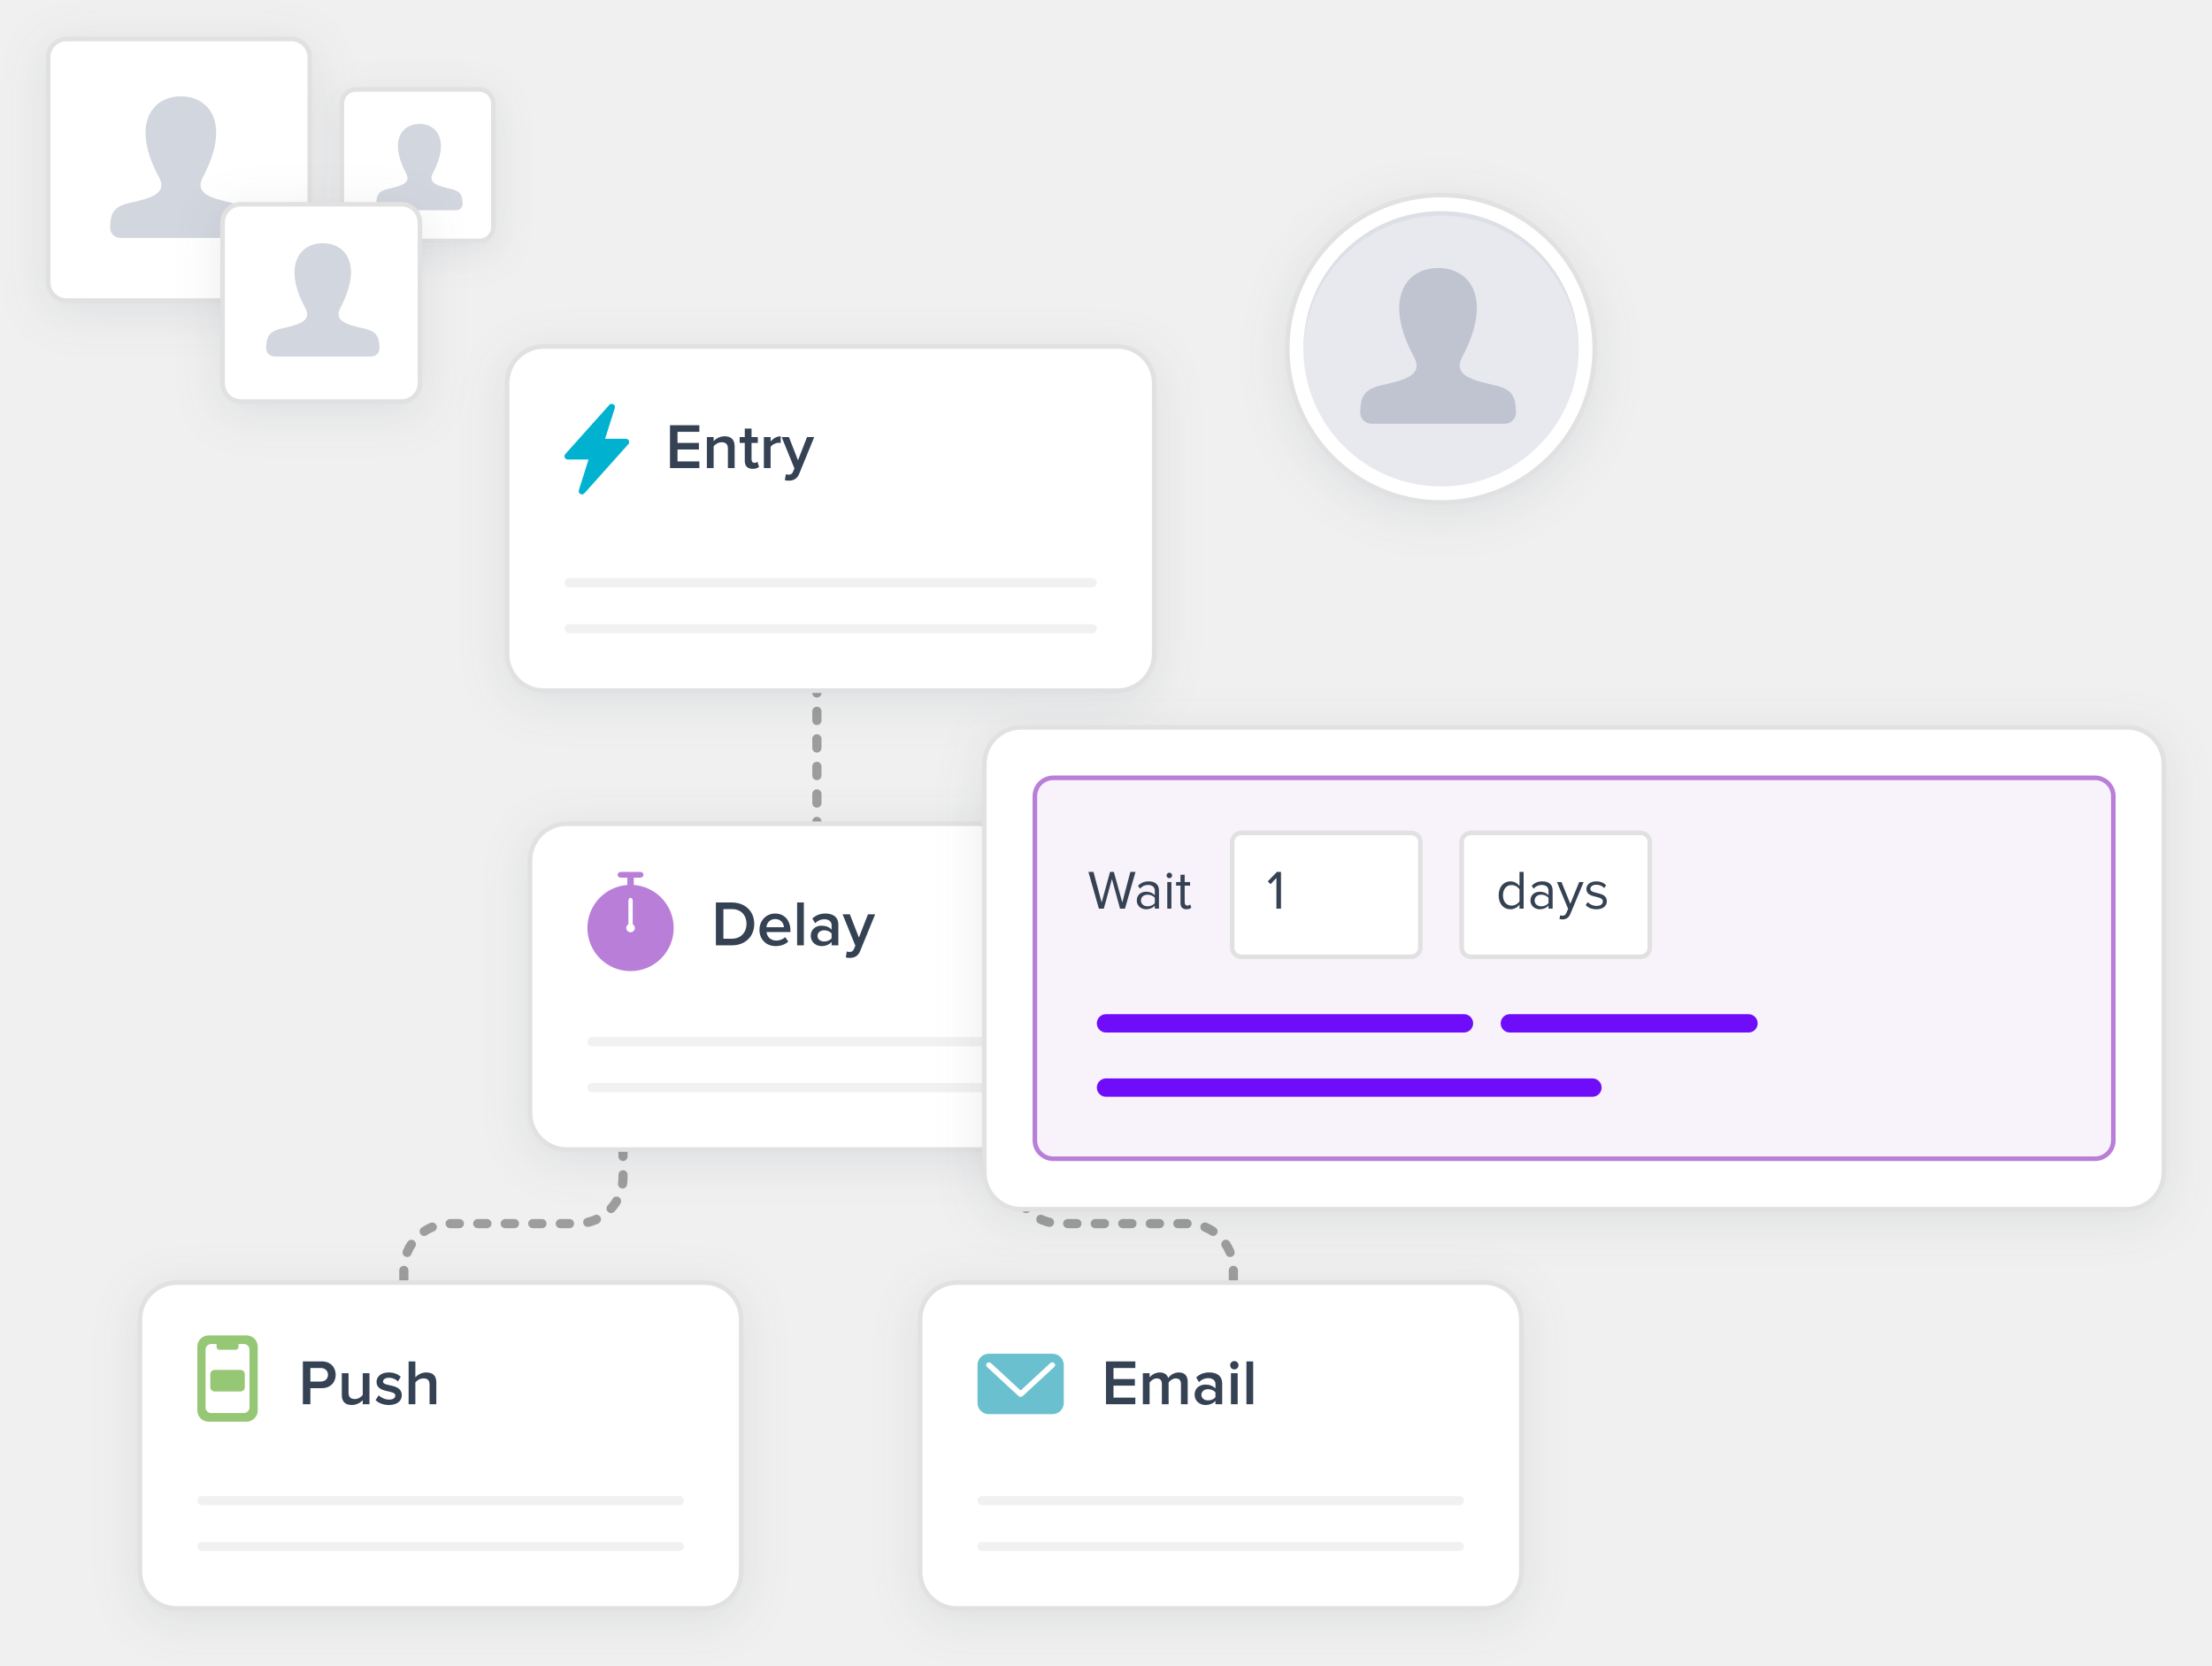
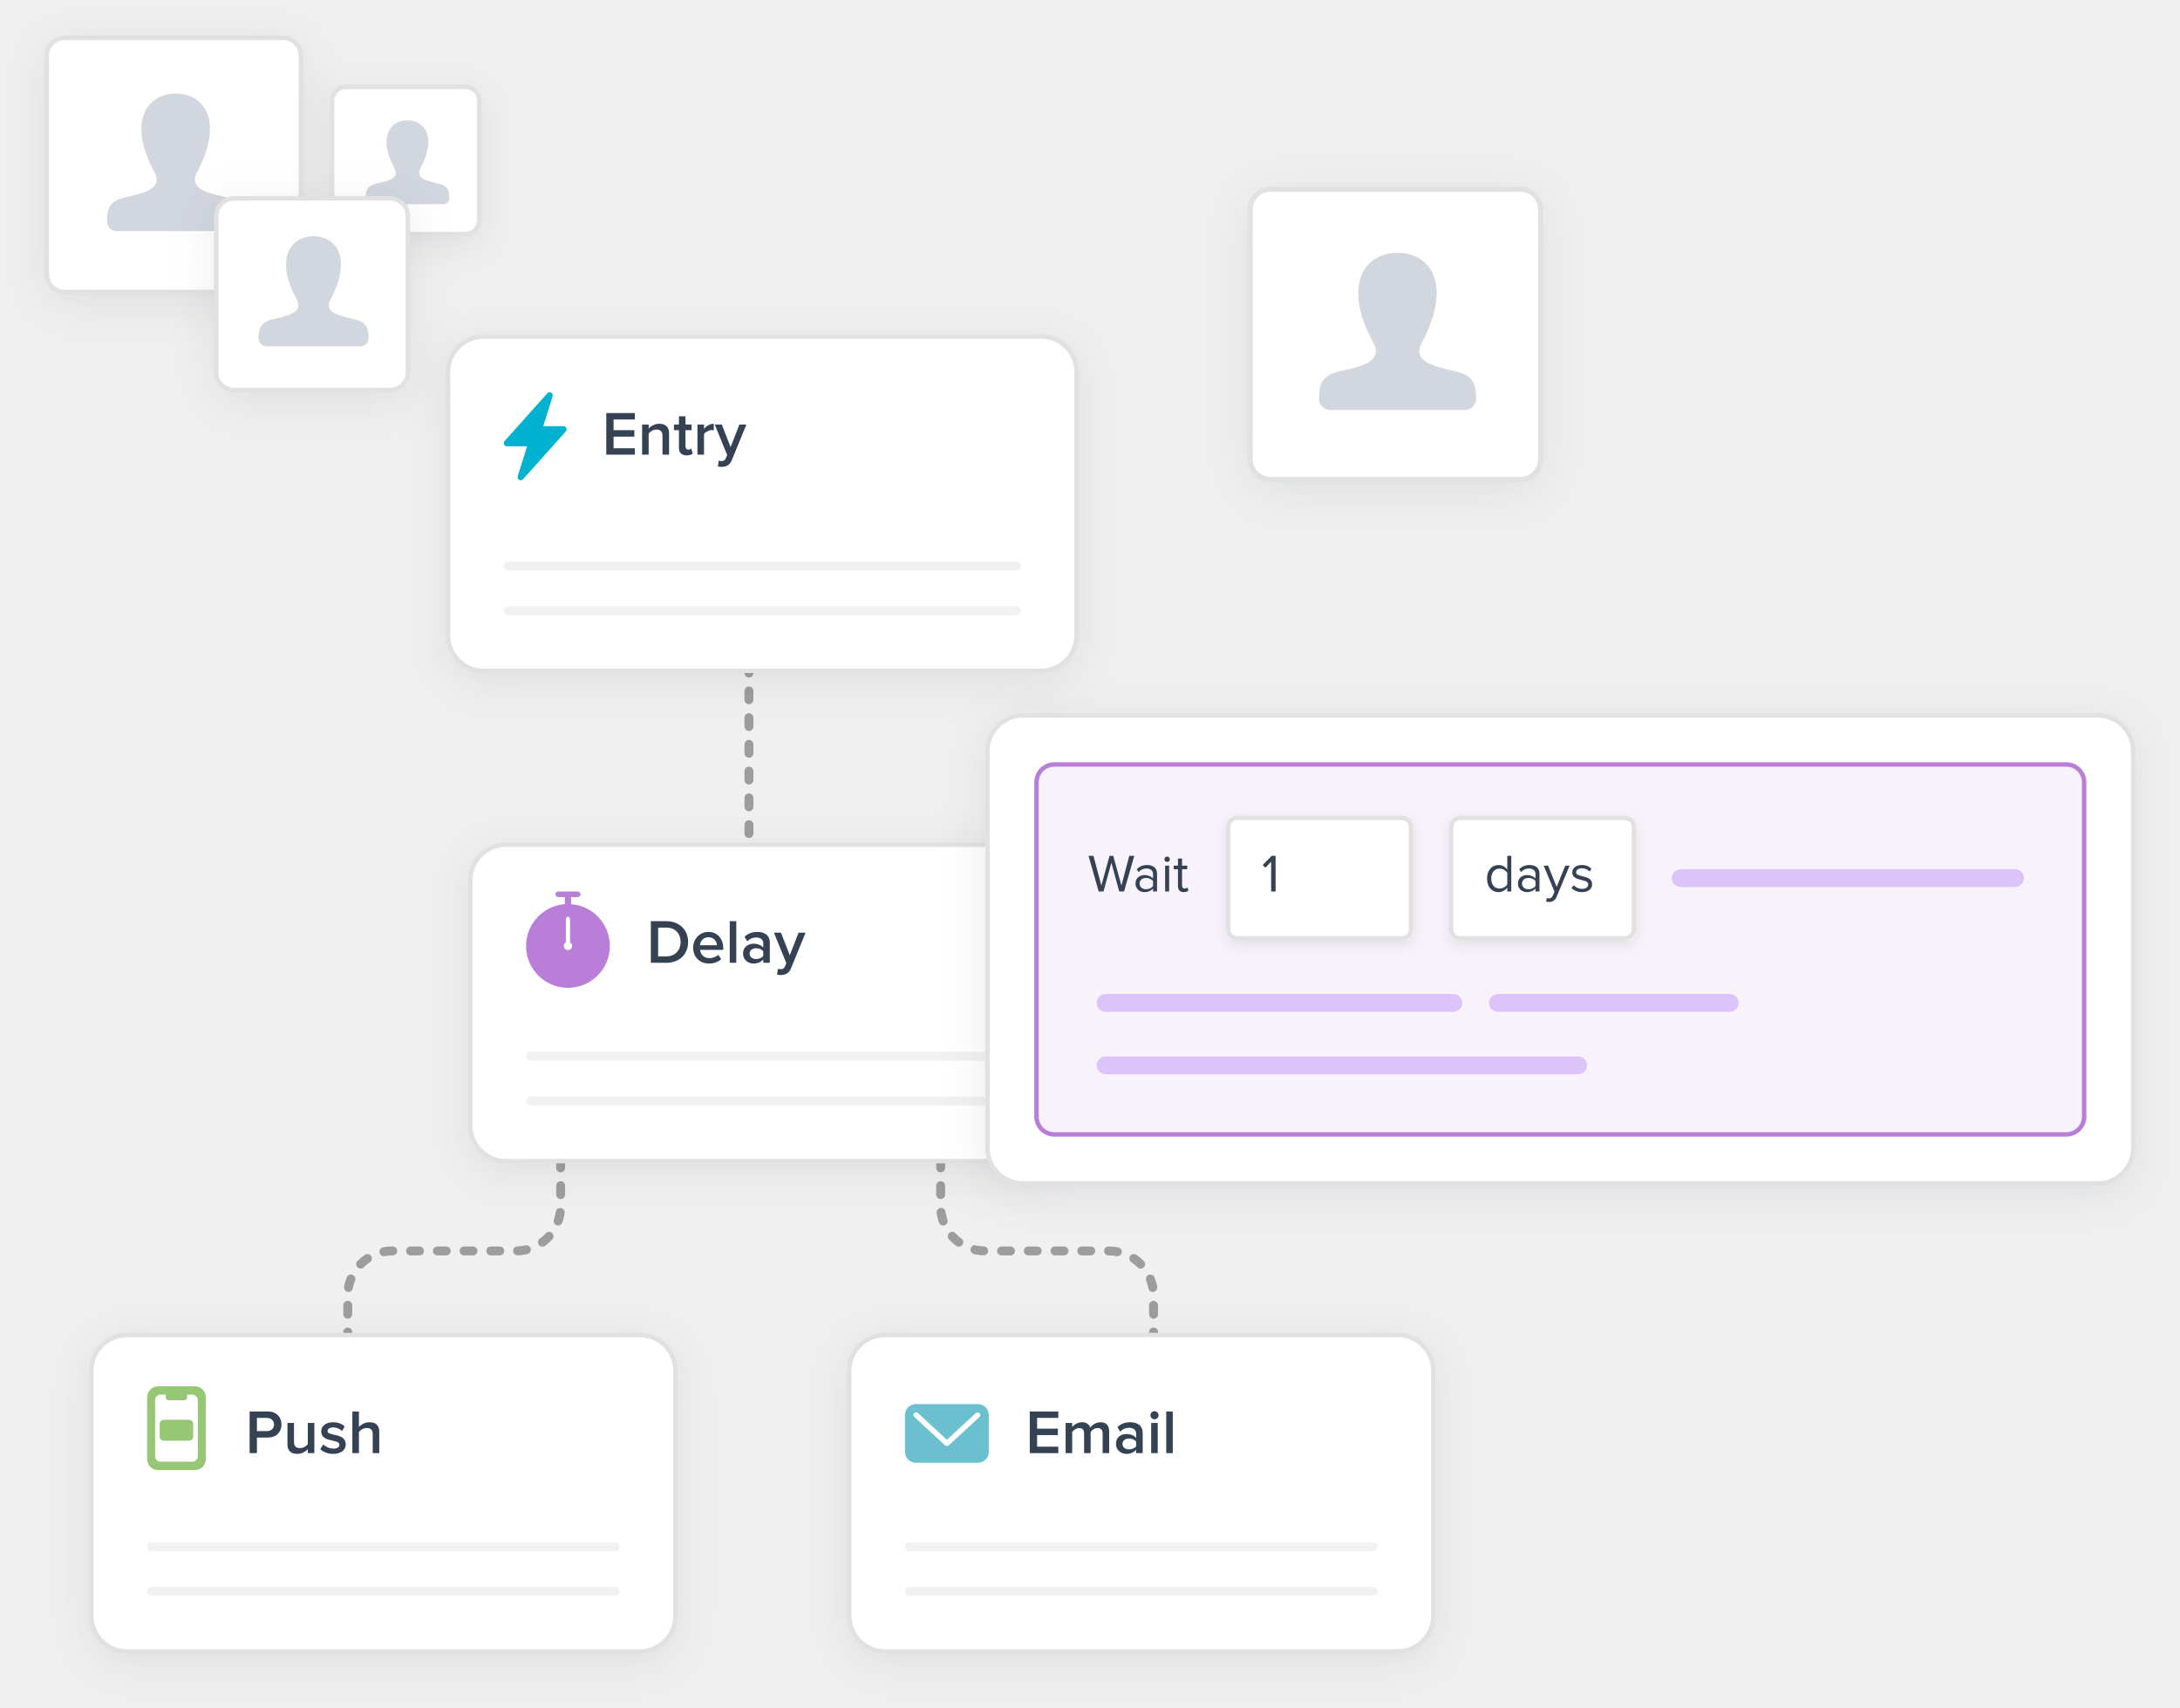
- <svg xmlns="http://www.w3.org/2000/svg" xmlns:xlink="http://www.w3.org/1999/xlink" width="482" height="363" viewBox="0 0 482 363">
+ <svg xmlns="http://www.w3.org/2000/svg" xmlns:xlink="http://www.w3.org/1999/xlink" width="489" height="383" viewBox="0 0 489 383">
  <defs>
    <rect id="b" width="140" height="74" x="0" y="0" rx="8" />
    <filter id="a" width="124.3%" height="145.9%" x="-12.1%" y="-20.3%" filterUnits="objectBoundingBox">
      <feMorphology in="SourceAlpha" operator="dilate" radius="1" result="shadowSpreadOuter1" />
      <feOffset dy="2" in="shadowSpreadOuter1" result="shadowOffsetOuter1" />
      <feGaussianBlur in="shadowOffsetOuter1" result="shadowBlurOuter1" stdDeviation="5" />
      <feComposite in="shadowBlurOuter1" in2="SourceAlpha" operator="out" result="shadowBlurOuter1" />
      <feColorMatrix in="shadowBlurOuter1" values="0 0 0 0 0.208 0 0 0 0 0.259 0 0 0 0 0.329 0 0 0 0.101 0" />
    </filter>
    <rect id="d" width="130" height="70" x="0" y="0" rx="8" />
    <filter id="c" width="126.2%" height="148.6%" x="-13.1%" y="-21.4%" filterUnits="objectBoundingBox">
      <feMorphology in="SourceAlpha" operator="dilate" radius="1" result="shadowSpreadOuter1" />
      <feOffset dy="2" in="shadowSpreadOuter1" result="shadowOffsetOuter1" />
      <feGaussianBlur in="shadowOffsetOuter1" result="shadowBlurOuter1" stdDeviation="5" />
      <feComposite in="shadowBlurOuter1" in2="SourceAlpha" operator="out" result="shadowBlurOuter1" />
      <feColorMatrix in="shadowBlurOuter1" values="0 0 0 0 0.208 0 0 0 0 0.259 0 0 0 0 0.329 0 0 0 0.101 0" />
    </filter>
    <rect id="f" width="130" height="70" x="0" y="0" rx="8" />
    <filter id="e" width="126.2%" height="148.6%" x="-13.1%" y="-21.4%" filterUnits="objectBoundingBox">
      <feMorphology in="SourceAlpha" operator="dilate" radius="1" result="shadowSpreadOuter1" />
      <feOffset dy="2" in="shadowSpreadOuter1" result="shadowOffsetOuter1" />
      <feGaussianBlur in="shadowOffsetOuter1" result="shadowBlurOuter1" stdDeviation="5" />
      <feComposite in="shadowBlurOuter1" in2="SourceAlpha" operator="out" result="shadowBlurOuter1" />
      <feColorMatrix in="shadowBlurOuter1" values="0 0 0 0 0.208 0 0 0 0 0.259 0 0 0 0 0.329 0 0 0 0.101 0" />
    </filter>
    <rect id="h" width="130" height="70" x="0" y="0" rx="8" />
    <filter id="g" width="126.2%" height="148.6%" x="-13.1%" y="-21.4%" filterUnits="objectBoundingBox">
      <feMorphology in="SourceAlpha" operator="dilate" radius="1" result="shadowSpreadOuter1" />
      <feOffset dy="2" in="shadowSpreadOuter1" result="shadowOffsetOuter1" />
      <feGaussianBlur in="shadowOffsetOuter1" result="shadowBlurOuter1" stdDeviation="5" />
      <feComposite in="shadowBlurOuter1" in2="SourceAlpha" operator="out" result="shadowBlurOuter1" />
      <feColorMatrix in="shadowBlurOuter1" values="0 0 0 0 0.208 0 0 0 0 0.259 0 0 0 0 0.329 0 0 0 0.101 0" />
    </filter>
    <rect id="j" width="56" height="56" x="0" y="0" rx="4" />
    <filter id="i" width="160.7%" height="160.7%" x="-30.4%" y="-26.8%" filterUnits="objectBoundingBox">
      <feMorphology in="SourceAlpha" operator="dilate" radius="1" result="shadowSpreadOuter1" />
      <feOffset dy="2" in="shadowSpreadOuter1" result="shadowOffsetOuter1" />
      <feGaussianBlur in="shadowOffsetOuter1" result="shadowBlurOuter1" stdDeviation="5" />
      <feComposite in="shadowBlurOuter1" in2="SourceAlpha" operator="out" result="shadowBlurOuter1" />
      <feColorMatrix in="shadowBlurOuter1" values="0 0 0 0 0.208 0 0 0 0 0.259 0 0 0 0 0.329 0 0 0 0.101 0" />
    </filter>
-     <circle id="l" cx="33" cy="33" r="33" />
-     <filter id="k" width="151.5%" height="151.5%" x="-25.8%" y="-22.7%" filterUnits="objectBoundingBox">
+     <rect id="l" width="64" height="64" x="0" y="0" rx="4.571" />
+     <filter id="k" width="158.3%" height="158.3%" x="-29.1%" y="-26%" filterUnits="objectBoundingBox">
+       <feMorphology in="SourceAlpha" operator="dilate" radius="1.143" result="shadowSpreadOuter1" />
+       <feOffset dy="2" in="shadowSpreadOuter1" result="shadowOffsetOuter1" />
+       <feGaussianBlur in="shadowOffsetOuter1" result="shadowBlurOuter1" stdDeviation="5.5" />
+       <feComposite in="shadowBlurOuter1" in2="SourceAlpha" operator="out" result="shadowBlurOuter1" />
+       <feColorMatrix in="shadowBlurOuter1" values="0 0 0 0 0.208 0 0 0 0 0.259 0 0 0 0 0.329 0 0 0 0.101 0" />
+     </filter>
+     <rect id="n" width="32" height="32" x="0" y="0" rx="3.048" />
+     <filter id="m" width="187.5%" height="187.5%" x="-43.8%" y="-37.5%" filterUnits="objectBoundingBox">
+       <feMorphology in="SourceAlpha" operator="dilate" radius="1" result="shadowSpreadOuter1" />
+       <feOffset dy="2" in="shadowSpreadOuter1" result="shadowOffsetOuter1" />
+       <feGaussianBlur in="shadowOffsetOuter1" result="shadowBlurOuter1" stdDeviation="4" />
+       <feComposite in="shadowBlurOuter1" in2="SourceAlpha" operator="out" result="shadowBlurOuter1" />
+       <feColorMatrix in="shadowBlurOuter1" values="0 0 0 0 0.208 0 0 0 0 0.259 0 0 0 0 0.329 0 0 0 0.101 0" />
+     </filter>
+     <rect id="p" width="42" height="42" x="0" y="0" rx="4" />
+     <filter id="o" width="181%" height="181%" x="-40.5%" y="-35.7%" filterUnits="objectBoundingBox">
      <feMorphology in="SourceAlpha" operator="dilate" radius="1" result="shadowSpreadOuter1" />
      <feOffset dy="2" in="shadowSpreadOuter1" result="shadowOffsetOuter1" />
      <feGaussianBlur in="shadowOffsetOuter1" result="shadowBlurOuter1" stdDeviation="5" />
      <feComposite in="shadowBlurOuter1" in2="SourceAlpha" operator="out" result="shadowBlurOuter1" />
      <feColorMatrix in="shadowBlurOuter1" values="0 0 0 0 0.208 0 0 0 0 0.259 0 0 0 0 0.329 0 0 0 0.101 0" />
    </filter>
-     <circle id="m" cx="33" cy="33" r="30" />
-     <filter id="n" width="101.7%" height="101.7%" x="-.8%" y="-.8%" filterUnits="objectBoundingBox">
-       <feOffset dy="1" in="SourceAlpha" result="shadowOffsetInner1" />
-       <feComposite in="shadowOffsetInner1" in2="SourceAlpha" k2="-1" k3="1" operator="arithmetic" result="shadowInnerInner1" />
-       <feColorMatrix in="shadowInnerInner1" values="0 0 0 0 0.22 0 0 0 0 0.259 0 0 0 0 0.329 0 0 0 0.059 0" />
-     </filter>
-     <rect id="p" width="32" height="32" x="0" y="0" rx="3.048" />
-     <filter id="o" width="187.5%" height="187.5%" x="-43.8%" y="-37.5%" filterUnits="objectBoundingBox">
-       <feMorphology in="SourceAlpha" operator="dilate" radius="1" result="shadowSpreadOuter1" />
-       <feOffset dy="2" in="shadowSpreadOuter1" result="shadowOffsetOuter1" />
-       <feGaussianBlur in="shadowOffsetOuter1" result="shadowBlurOuter1" stdDeviation="4" />
-       <feComposite in="shadowBlurOuter1" in2="SourceAlpha" operator="out" result="shadowBlurOuter1" />
-       <feColorMatrix in="shadowBlurOuter1" values="0 0 0 0 0.208 0 0 0 0 0.259 0 0 0 0 0.329 0 0 0 0.101 0" />
-     </filter>
-     <rect id="r" width="42" height="42" x="0" y="0" rx="4" />
-     <filter id="q" width="181%" height="181%" x="-40.5%" y="-35.7%" filterUnits="objectBoundingBox">
+     <rect id="r" width="256" height="104" x="0" y="0" rx="8" />
+     <filter id="q" width="113.3%" height="132.7%" x="-6.6%" y="-14.4%" filterUnits="objectBoundingBox">
      <feMorphology in="SourceAlpha" operator="dilate" radius="1" result="shadowSpreadOuter1" />
      <feOffset dy="2" in="shadowSpreadOuter1" result="shadowOffsetOuter1" />
      <feGaussianBlur in="shadowOffsetOuter1" result="shadowBlurOuter1" stdDeviation="5" />
      <feComposite in="shadowBlurOuter1" in2="SourceAlpha" operator="out" result="shadowBlurOuter1" />
      <feColorMatrix in="shadowBlurOuter1" values="0 0 0 0 0.208 0 0 0 0 0.259 0 0 0 0 0.329 0 0 0 0.101 0" />
    </filter>
-     <rect id="t" width="256" height="104" x="0" y="0" rx="8" />
-     <filter id="s" width="113.3%" height="132.7%" x="-6.6%" y="-14.4%" filterUnits="objectBoundingBox">
-       <feMorphology in="SourceAlpha" operator="dilate" radius="1" result="shadowSpreadOuter1" />
-       <feOffset dy="2" in="shadowSpreadOuter1" result="shadowOffsetOuter1" />
-       <feGaussianBlur in="shadowOffsetOuter1" result="shadowBlurOuter1" stdDeviation="5" />
+     <rect id="t" width="42" height="28" x="0" y="0" rx="2" />
+     <filter id="s" width="123.8%" height="135.7%" x="-11.9%" y="-14.3%" filterUnits="objectBoundingBox">
+       <feOffset dy="1" in="SourceAlpha" result="shadowOffsetOuter1" />
+       <feGaussianBlur in="shadowOffsetOuter1" result="shadowBlurOuter1" stdDeviation="1.5" />
      <feComposite in="shadowBlurOuter1" in2="SourceAlpha" operator="out" result="shadowBlurOuter1" />
-       <feColorMatrix in="shadowBlurOuter1" values="0 0 0 0 0.208 0 0 0 0 0.259 0 0 0 0 0.329 0 0 0 0.101 0" />
+       <feColorMatrix in="shadowBlurOuter1" values="0 0 0 0 0.208 0 0 0 0 0.259 0 0 0 0 0.329 0 0 0 0.12 0" />
+     </filter>
+     <rect id="v" width="42" height="28" x="0" y="0" rx="2" />
+     <filter id="u" width="123.8%" height="135.7%" x="-11.9%" y="-14.3%" filterUnits="objectBoundingBox">
+       <feOffset dy="1" in="SourceAlpha" result="shadowOffsetOuter1" />
+       <feGaussianBlur in="shadowOffsetOuter1" result="shadowBlurOuter1" stdDeviation="1.5" />
+       <feComposite in="shadowBlurOuter1" in2="SourceAlpha" operator="out" result="shadowBlurOuter1" />
+       <feColorMatrix in="shadowBlurOuter1" values="0 0 0 0 0.208 0 0 0 0 0.259 0 0 0 0 0.329 0 0 0 0.12 0" />
    </filter>
  </defs>
  <g fill="none" fill-rule="evenodd" transform="translate(11 9)">
-     <path stroke="#9D9D9D" stroke-dasharray="2 4" stroke-linecap="round" stroke-linejoin="round" stroke-width="2" d="M167 134v94m-42.244 13v6.639c0 5.523-4.477 10-10 10H87c-5.523 0-10 4.477-10 10V270h0m133-29v6.639c0 5.523 4.477 10 10 10h27.756c5.523 0 10 4.477 10 10V270h0" />
-     <g transform="translate(100 67)">
+     <path stroke="#9D9D9D" stroke-dasharray="2 4" stroke-linecap="round" stroke-linejoin="round" stroke-width="2" d="M157 134v94m-42.244 17v16.639c0 5.523-4.477 10-10 10H77c-5.523 0-10 4.477-10 10V294h0m133-49v16.639c0 5.523 4.477 10 10 10h27.756c5.523 0 10 4.477 10 10V294h0" />
+     <g transform="translate(90 67)">
      <use fill="#000" filter="url(#a)" xlink:href="#b" />
      <rect width="141" height="75" x="-.5" y="-.5" fill="#FFF" stroke="#E1E1E1" rx="8" />
      <path fill="#354254" fill-rule="nonzero" d="M41.392 26v-1.442h-4.76v-2.604h4.662v-1.442h-4.662v-2.408h4.76v-1.442h-6.398V26h6.398zm7.686 0v-4.76c0-1.386-.728-2.17-2.184-2.17-1.064 0-1.946.546-2.394 1.078v-.91h-1.47V26h1.47v-4.732c.35-.448.994-.896 1.736-.896.826 0 1.372.336 1.372 1.4V26h1.47zm3.948.168c.672 0 1.106-.196 1.372-.434l-.35-1.12c-.112.126-.364.252-.644.252-.42 0-.644-.35-.644-.812v-3.542h1.372v-1.274H52.76V17.39h-1.47v1.848h-1.12v1.274h1.12v3.906c0 1.134.588 1.75 1.736 1.75zM56.918 26v-4.606c.294-.49 1.12-.91 1.75-.91.182 0 .322.014.448.042V19.07c-.868 0-1.68.504-2.198 1.148v-.98h-1.47V26h1.47zm3.108 2.646l.21-1.316c.154.07.392.112.56.112.476 0 .784-.14.98-.588l.336-.77-2.786-6.846h1.582l1.974 5.068 1.974-5.068h1.568l-3.262 7.98c-.462 1.148-1.26 1.512-2.31 1.526-.21 0-.63-.042-.826-.098z" />
      <path fill="#01B2D0" fill-rule="nonzero" d="M25.919 20.79a.705.705 0 0 0-.525-1.175h-4.539l2.11-6.695c.228-.723-.692-1.246-1.198-.681L12.181 22.95a.705.705 0 0 0 .525 1.175h4.536l-2.107 6.695c-.228.723.692 1.246 1.198.681l9.586-10.711z" />
      <rect width="116" height="2" x="12" y="50" fill="#F1F1F1" rx="1" />
      <rect width="116" height="2" x="12" y="60" fill="#F1F1F1" rx="1" />
    </g>
-     <g transform="translate(105 171)">
+     <g transform="translate(95 181)">
      <use fill="#000" filter="url(#c)" xlink:href="#d" />
      <rect width="131" height="71" x="-.5" y="-.5" fill="#FFF" stroke="#E1E1E1" rx="8" />
      <path fill="#354254" fill-rule="nonzero" d="M43.48 26c2.912 0 4.872-1.918 4.872-4.676 0-2.73-1.96-4.662-4.886-4.662h-3.472V26h3.486zm-.014-1.442h-1.834v-6.454h1.848c2.072 0 3.192 1.428 3.192 3.22 0 1.778-1.176 3.234-3.206 3.234zm9.562 1.61c1.064 0 2.058-.35 2.744-.994l-.672-.966c-.49.49-1.26.756-1.932.756-1.274 0-2.03-.854-2.142-1.862h5.208v-.364c0-2.128-1.288-3.668-3.318-3.668-2.002 0-3.43 1.582-3.43 3.542 0 2.142 1.498 3.556 3.542 3.556zm1.792-4.116h-3.808c.056-.812.644-1.778 1.89-1.778 1.33 0 1.876.98 1.918 1.778zM59.16 26v-9.338h-1.47V26h1.47zm7.518 0v-4.494c0-1.806-1.316-2.436-2.828-2.436-1.078 0-2.058.336-2.842 1.092l.616 1.022c.574-.588 1.246-.868 2.002-.868.924 0 1.582.476 1.582 1.26v1.008c-.504-.574-1.274-.868-2.198-.868-1.106 0-2.338.644-2.338 2.212 0 1.484 1.246 2.24 2.338 2.24.896 0 1.694-.322 2.198-.91V26h1.47zm-3.08-.84c-.826 0-1.456-.476-1.456-1.218 0-.728.63-1.218 1.456-1.218.63 0 1.26.238 1.61.7v1.036c-.35.462-.98.7-1.61.7zm4.704 3.486l.21-1.316c.154.07.392.112.56.112.476 0 .784-.14.98-.588l.336-.77-2.786-6.846h1.582l1.974 5.068 1.974-5.068H74.7l-3.262 7.98c-.462 1.148-1.26 1.512-2.31 1.526-.21 0-.63-.042-.826-.098z" />
      <path fill="#B97ED7" fill-rule="nonzero" d="M23.515 10c.39 0 .705.28.705.627 0 .346-.316.626-.705.626h-1.41v1.593a9.363 9.363 0 0 1 5.942 2.727 9.4 9.4 0 1 1-13.294 0 9.363 9.363 0 0 1 5.943-2.727l-.001-1.593h-1.41c-.39 0-.705-.28-.705-.626s.316-.627.705-.627h4.23zM21.4 15.64c-.26 0-.47.303-.47.678v5.088a.941.941 0 0 0-.195 1.479.94.94 0 1 0 1.136-1.479l-.001-5.088c0-.375-.21-.678-.47-.678z" />
      <rect width="106" height="2" x="12" y="46" fill="#F1F1F1" rx="1" />
      <rect width="106" height="2" x="12" y="56" fill="#F1F1F1" rx="1" />
    </g>
-     <g transform="translate(20 271)">
+     <g transform="translate(10 291)">
      <use fill="#000" filter="url(#e)" xlink:href="#f" />
      <rect width="131" height="71" x="-.5" y="-.5" fill="#FFF" stroke="#E1E1E1" rx="8" />
      <path fill="#354254" fill-rule="nonzero" d="M36.632 26v-3.5h2.478c1.946 0 3.038-1.33 3.038-2.912 0-1.596-1.078-2.926-3.038-2.926h-4.116V26h1.638zm2.254-4.942h-2.254v-2.954h2.254c.924 0 1.582.588 1.582 1.484 0 .882-.658 1.47-1.582 1.47zM49.512 26v-6.762h-1.47v4.746c-.336.448-.98.882-1.722.882-.84 0-1.372-.336-1.372-1.386v-4.242h-1.47v4.788c0 1.372.728 2.142 2.184 2.142a3.234 3.234 0 0 0 2.38-1.064V26h1.47zm4.228.168c1.82 0 2.814-.91 2.814-2.114 0-2.688-4.088-1.792-4.088-2.982 0-.476.476-.84 1.246-.84.854 0 1.596.364 2.002.812l.616-1.036c-.602-.532-1.47-.938-2.618-.938-1.708 0-2.66.938-2.66 2.044 0 2.604 4.088 1.652 4.088 2.982 0 .532-.462.896-1.344.896-.868 0-1.806-.448-2.282-.938l-.672 1.05c.7.686 1.736 1.064 2.898 1.064zM64.072 26h-1.47v-4.256c0-1.064-.532-1.372-1.358-1.372-.756 0-1.4.448-1.736.896V26h-1.47v-9.338h1.47v3.486c.448-.532 1.316-1.078 2.38-1.078 1.456 0 2.184.756 2.184 2.142V26z" />
      <path fill="#96C775" d="M22.716 11a2.444 2.444 0 0 1 2.444 2.444v13.912a2.444 2.444 0 0 1-2.444 2.444h-8.272A2.444 2.444 0 0 1 12 27.356V13.444A2.444 2.444 0 0 1 14.444 11h8.272zm-6.529 1.879l-1.17.001c-.633 0-1.154.48-1.216 1.097l-.006.125v12.596c0 .633.48 1.153 1.097 1.216l.125.006h7.126c.633 0 1.154-.48 1.216-1.097l.006-.125V14.102c0-.675-.547-1.222-1.222-1.222l-1.171-.001v.643a.611.611 0 0 1-.61.611h-3.564a.611.611 0 0 1-.61-.61l-.001-.644zM21.4 18.52c.52 0 .94.42.94.94v2.82c0 .52-.42.94-.94.94h-5.64a.94.94 0 0 1-.94-.94v-2.82c0-.52.42-.94.94-.94h5.64z" />
      <rect width="106" height="2" x="12" y="46" fill="#F1F1F1" rx="1" />
      <rect width="106" height="2" x="12" y="56" fill="#F1F1F1" rx="1" />
    </g>
-     <g transform="translate(190 271)">
+     <g transform="translate(180 291)">
      <use fill="#000" filter="url(#g)" xlink:href="#h" />
      <rect width="131" height="71" x="-.5" y="-.5" fill="#FFF" stroke="#E1E1E1" rx="8" />
      <path fill="#354254" fill-rule="nonzero" d="M46.392 26v-1.442h-4.76v-2.604h4.662v-1.442h-4.662v-2.408h4.76v-1.442h-6.398V26h6.398zm11.41 0v-4.886c0-1.372-.714-2.044-1.946-2.044-1.022 0-1.918.63-2.296 1.232-.224-.728-.84-1.232-1.848-1.232-1.036 0-1.918.672-2.212 1.078v-.91h-1.47V26h1.47v-4.732c.308-.434.91-.896 1.568-.896.798 0 1.106.49 1.106 1.218V26h1.47v-4.732c.294-.448.91-.896 1.568-.896.798 0 1.12.49 1.12 1.218V26h1.47zm7.518 0v-4.494c0-1.806-1.316-2.436-2.828-2.436-1.078 0-2.058.336-2.842 1.092l.616 1.022c.574-.588 1.246-.868 2.002-.868.924 0 1.582.476 1.582 1.26v1.008c-.504-.574-1.274-.868-2.198-.868-1.106 0-2.338.644-2.338 2.212 0 1.484 1.246 2.24 2.338 2.24.896 0 1.694-.322 2.198-.91V26h1.47zm-3.08-.84c-.826 0-1.456-.476-1.456-1.218 0-.728.63-1.218 1.456-1.218.63 0 1.26.238 1.61.7v1.036c-.35.462-.98.7-1.61.7zm5.726-6.748c.504 0 .91-.406.91-.91a.908.908 0 0 0-.91-.91.908.908 0 0 0-.91.91c0 .504.406.91.91.91zM68.694 26v-6.762h-1.47V26h1.47zm3.374 0h-1.47v-9.338h1.47V26z" />
      <path fill="#6BC0CF" d="M28.356 15a2.444 2.444 0 0 1 2.444 2.444v8.272a2.444 2.444 0 0 1-2.444 2.444H14.444A2.444 2.444 0 0 1 12 25.716v-8.272A2.444 2.444 0 0 1 14.444 15h13.912zM14.95 17.05a.664.664 0 0 0-.886 0 .547.547 0 0 0 0 .817l6.893 6.364a.664.664 0 0 0 .886 0l6.894-6.364a.547.547 0 0 0 0-.818.664.664 0 0 0-.887 0l-6.45 5.955z" />
      <rect width="106" height="2" x="12" y="46" fill="#F1F1F1" rx="1" />
      <rect width="106" height="2" x="12" y="56" fill="#F1F1F1" rx="1" />
    </g>
    <use fill="#000" filter="url(#i)" xlink:href="#j" />
    <rect width="57" height="57" x="-.5" y="-.5" fill="#FFF" stroke="#E1E1E1" rx="4" />
    <path d="M8 8h40v40H8z" />
    <path fill="#1B2E5B" fill-opacity=".196" d="M39.772 35.263c-4.423-1.022-8.54-1.917-6.545-5.68C39.294 18.125 34.835 12 28.427 12c-6.536 0-10.884 6.363-4.8 17.584 2.053 3.785-2.218 4.68-6.545 5.68-3.576.826-4.037 2.512-4.082 5.367-.02 1.226.995 2.22 2.22 2.22h26.41c1.226 0 2.24-.995 2.22-2.22-.043-2.856-.504-4.543-4.08-5.368z" />
    <g transform="translate(270 34)">
      <use fill="#000" filter="url(#k)" xlink:href="#l" />
-       <circle cx="33" cy="33" r="33.5" fill="#FFF" stroke="#E1E1E1" />
-       <use fill="#1B2E5B" fill-opacity=".102" xlink:href="#m" />
-       <use fill="#000" filter="url(#n)" xlink:href="#m" />
-       <path d="M11 11h43.633v43.633H11z" />
-       <path fill="#1B2E5B" fill-opacity=".196" d="M44.849 40.989c-4.865-1.124-9.393-2.108-7.2-6.249 6.675-12.601 1.77-19.34-5.28-19.34-7.189 0-11.972 6.999-5.28 19.342 2.26 4.164-2.439 5.148-7.199 6.249-3.933.908-4.44 2.763-4.49 5.904-.021 1.348 1.094 2.442 2.442 2.442h29.052c1.349 0 2.464-1.096 2.443-2.442-.048-3.143-.555-4.998-4.488-5.906z" />
+       <rect width="65.143" height="65.143" x="-.571" y="-.571" fill="#FFF" stroke="#E1E1E1" stroke-width="1.143" rx="4.571" />
+       <path d="M9.143 9.143h45.714v45.714H9.143z" />
+       <path fill="#1B2E5B" fill-opacity=".196" d="M45.453 40.3c-5.054-1.167-9.759-2.19-7.48-6.492 6.935-13.092 1.839-20.094-5.485-20.094-7.47 0-12.439 7.272-5.486 20.096 2.347 4.326-2.534 5.349-7.48 6.492-4.086.944-4.613 2.871-4.664 6.134-.023 1.401 1.136 2.538 2.536 2.538h30.184c1.401 0 2.56-1.139 2.538-2.538-.05-3.265-.576-5.192-4.663-6.136z" />
    </g>
    <g transform="translate(64 11)">
-       <use fill="#000" filter="url(#o)" xlink:href="#p" />
+       <use fill="#000" filter="url(#m)" xlink:href="#n" />
      <rect width="33" height="33" x="-.5" y="-.5" fill="#FFF" stroke="#E1E1E1" rx="3.048" />
      <path fill="#1B2E5B" fill-opacity=".196" d="M23.318 21.18c-2.696-.624-5.205-1.169-3.99-3.463C23.029 10.734 20.31 7 16.404 7c-3.984 0-6.634 3.878-2.926 10.718 1.252 2.307-1.351 2.852-3.989 3.462-2.18.503-2.46 1.531-2.488 3.272-.012.747.606 1.353 1.353 1.353H24.45c.747 0 1.366-.607 1.354-1.353-.027-1.742-.308-2.77-2.487-3.273z" />
    </g>
    <g transform="translate(38 36)">
-       <use fill="#000" filter="url(#q)" xlink:href="#r" />
+       <use fill="#000" filter="url(#o)" xlink:href="#p" />
      <rect width="43" height="43" x="-.5" y="-.5" fill="#FFF" stroke="#E1E1E1" rx="4" />
      <path fill="#1B2E5B" fill-opacity=".196" d="M30.417 26.61c-3.538-.817-6.831-1.533-5.236-4.544C30.036 12.9 26.468 8 21.341 8c-5.228 0-8.707 5.09-3.84 14.067 1.643 3.028-1.774 3.744-5.235 4.544-2.861.66-3.23 2.01-3.266 4.294-.015.98.796 1.776 1.776 1.776h21.129c.98 0 1.792-.796 1.776-1.776-.034-2.285-.403-3.634-3.264-4.295z" />
    </g>
-     <g transform="translate(204 150)">
-       <use fill="#000" filter="url(#s)" xlink:href="#t" />
+     <g transform="translate(211 152)">
+       <use fill="#000" filter="url(#q)" xlink:href="#r" />
      <rect width="257" height="105" x="-.5" y="-.5" fill="#FFF" stroke="#E1E1E1" rx="8" />
      <rect width="235" height="83" x="10.5" y="10.5" fill="#F8F3FB" stroke="#B97ED7" rx="4" />
      <g transform="translate(53 22)">
-         <rect width="41" height="27" x=".5" y=".5" fill="#FFF" stroke="#E1E1E1" rx="2" />
+         <use fill="#000" filter="url(#s)" xlink:href="#t" />
+         <rect width="41" height="27" x=".5" y=".5" fill="#FFF" stroke="#E1E1E1" stroke-linejoin="square" rx="2" />
        <path fill="#354254" fill-rule="nonzero" d="M11.132 17h-.996v-6.696l-1.284 1.368-.6-.612 2.004-2.064h.876z" />
      </g>
      <g transform="translate(103 22)">
-         <rect width="41" height="27" x=".5" y=".5" fill="#FFF" stroke="#E1E1E1" rx="2" />
+         <use fill="#000" filter="url(#u)" xlink:href="#v" />
+         <rect width="41" height="27" x=".5" y=".5" fill="#FFF" stroke="#E1E1E1" stroke-linejoin="square" rx="2" />
        <path fill="#354254" fill-rule="nonzero" d="M14 17V8.996h-.9v3.084c-.468-.636-1.176-1.02-1.956-1.02-1.512 0-2.58 1.188-2.58 3.048 0 1.884 1.068 3.036 2.58 3.036a2.44 2.44 0 0 0 1.956-1.008V17h.9zm-2.628-.66c-1.176 0-1.872-.948-1.872-2.232 0-1.284.696-2.244 1.872-2.244.708 0 1.416.432 1.728.936v2.616c-.312.504-1.02.924-1.728.924zm8.952.66v-3.984c0-1.404-1.008-1.956-2.244-1.956-.948 0-1.692.312-2.316.96l.42.624c.516-.564 1.08-.804 1.776-.804.84 0 1.464.444 1.464 1.212v1.044c-.468-.528-1.128-.78-1.92-.78-.984 0-2.016.6-2.016 1.908 0 1.26 1.044 1.92 2.016 1.92.78 0 1.452-.276 1.92-.804V17h.9zm-2.484-.504c-.852 0-1.44-.528-1.44-1.272 0-.732.588-1.26 1.44-1.26.624 0 1.236.24 1.584.708v1.104c-.348.48-.96.72-1.584.72zm3.984 2.772c.156.048.456.084.648.084.768-.012 1.356-.336 1.704-1.176l2.904-6.972h-.972l-1.932 4.752-1.92-4.752h-.984l2.424 5.856-.384.876c-.204.48-.468.612-.864.612a1.38 1.38 0 0 1-.492-.096l-.132.816zm8.04-2.124c-.96 0-1.752-.3-2.34-.912l.456-.648c.384.444 1.116.828 1.908.828.888 0 1.38-.42 1.38-.996 0-1.404-3.588-.54-3.588-2.688 0-.912.768-1.668 2.148-1.668.996 0 1.692.372 2.148.84l-.42.624c-.348-.42-.972-.732-1.728-.732-.792 0-1.284.396-1.284.912 0 1.26 3.588.432 3.588 2.688 0 .972-.78 1.752-2.268 1.752z" />
      </g>
      <path fill="#354254" fill-rule="nonzero" d="M30.136 39l2.292-8.004h-1.116l-1.764 6.672-1.836-6.672h-.828l-1.836 6.672-1.776-6.672h-1.104L24.448 39h1.08l1.764-6.456L29.056 39h1.08zm7.404 0v-3.984c0-1.404-1.008-1.956-2.244-1.956-.948 0-1.692.312-2.316.96l.42.624c.516-.564 1.08-.804 1.776-.804.84 0 1.464.444 1.464 1.212v1.044c-.468-.528-1.128-.78-1.92-.78-.984 0-2.016.6-2.016 1.908 0 1.26 1.044 1.92 2.016 1.92.78 0 1.452-.276 1.92-.804V39h.9zm-2.484-.504c-.852 0-1.44-.528-1.44-1.272 0-.732.588-1.26 1.44-1.26.624 0 1.236.24 1.584.708v1.104c-.348.48-.96.72-1.584.72zm4.752-6.12c.336 0 .6-.264.6-.6a.604.604 0 0 0-.6-.612.615.615 0 0 0-.612.612c0 .336.276.6.612.6zM40.252 39v-5.796h-.9V39h.9zm3.276.144c-.864 0-1.296-.492-1.296-1.356v-3.792h-.96v-.792h.96V31.62h.912v1.584h1.176v.792h-1.176v3.6c0 .432.192.744.576.744.264 0 .492-.12.612-.252l.264.684c-.228.216-.552.372-1.068.372z" />
-       <rect width="110" height="4" x="24" y="76" fill="#6F0DFB" rx="2" />
-       <rect width="82" height="4" x="24" y="62" fill="#6F0DFB" rx="2" />
-       <rect width="56" height="4" x="112" y="62" fill="#6F0DFB" rx="2" />
+       <rect width="110" height="4" x="24" y="76" fill="#6F0DFB" fill-opacity=".2" rx="2" />
+       <rect width="82" height="4" x="24" y="62" fill="#6F0DFB" fill-opacity=".2" rx="2" />
+       <rect width="56" height="4" x="112" y="62" fill="#6F0DFB" fill-opacity=".2" rx="2" />
+       <rect width="79" height="4" x="153" y="34" fill="#6F0DFB" fill-opacity=".2" rx="2" />
    </g>
  </g>
</svg>
